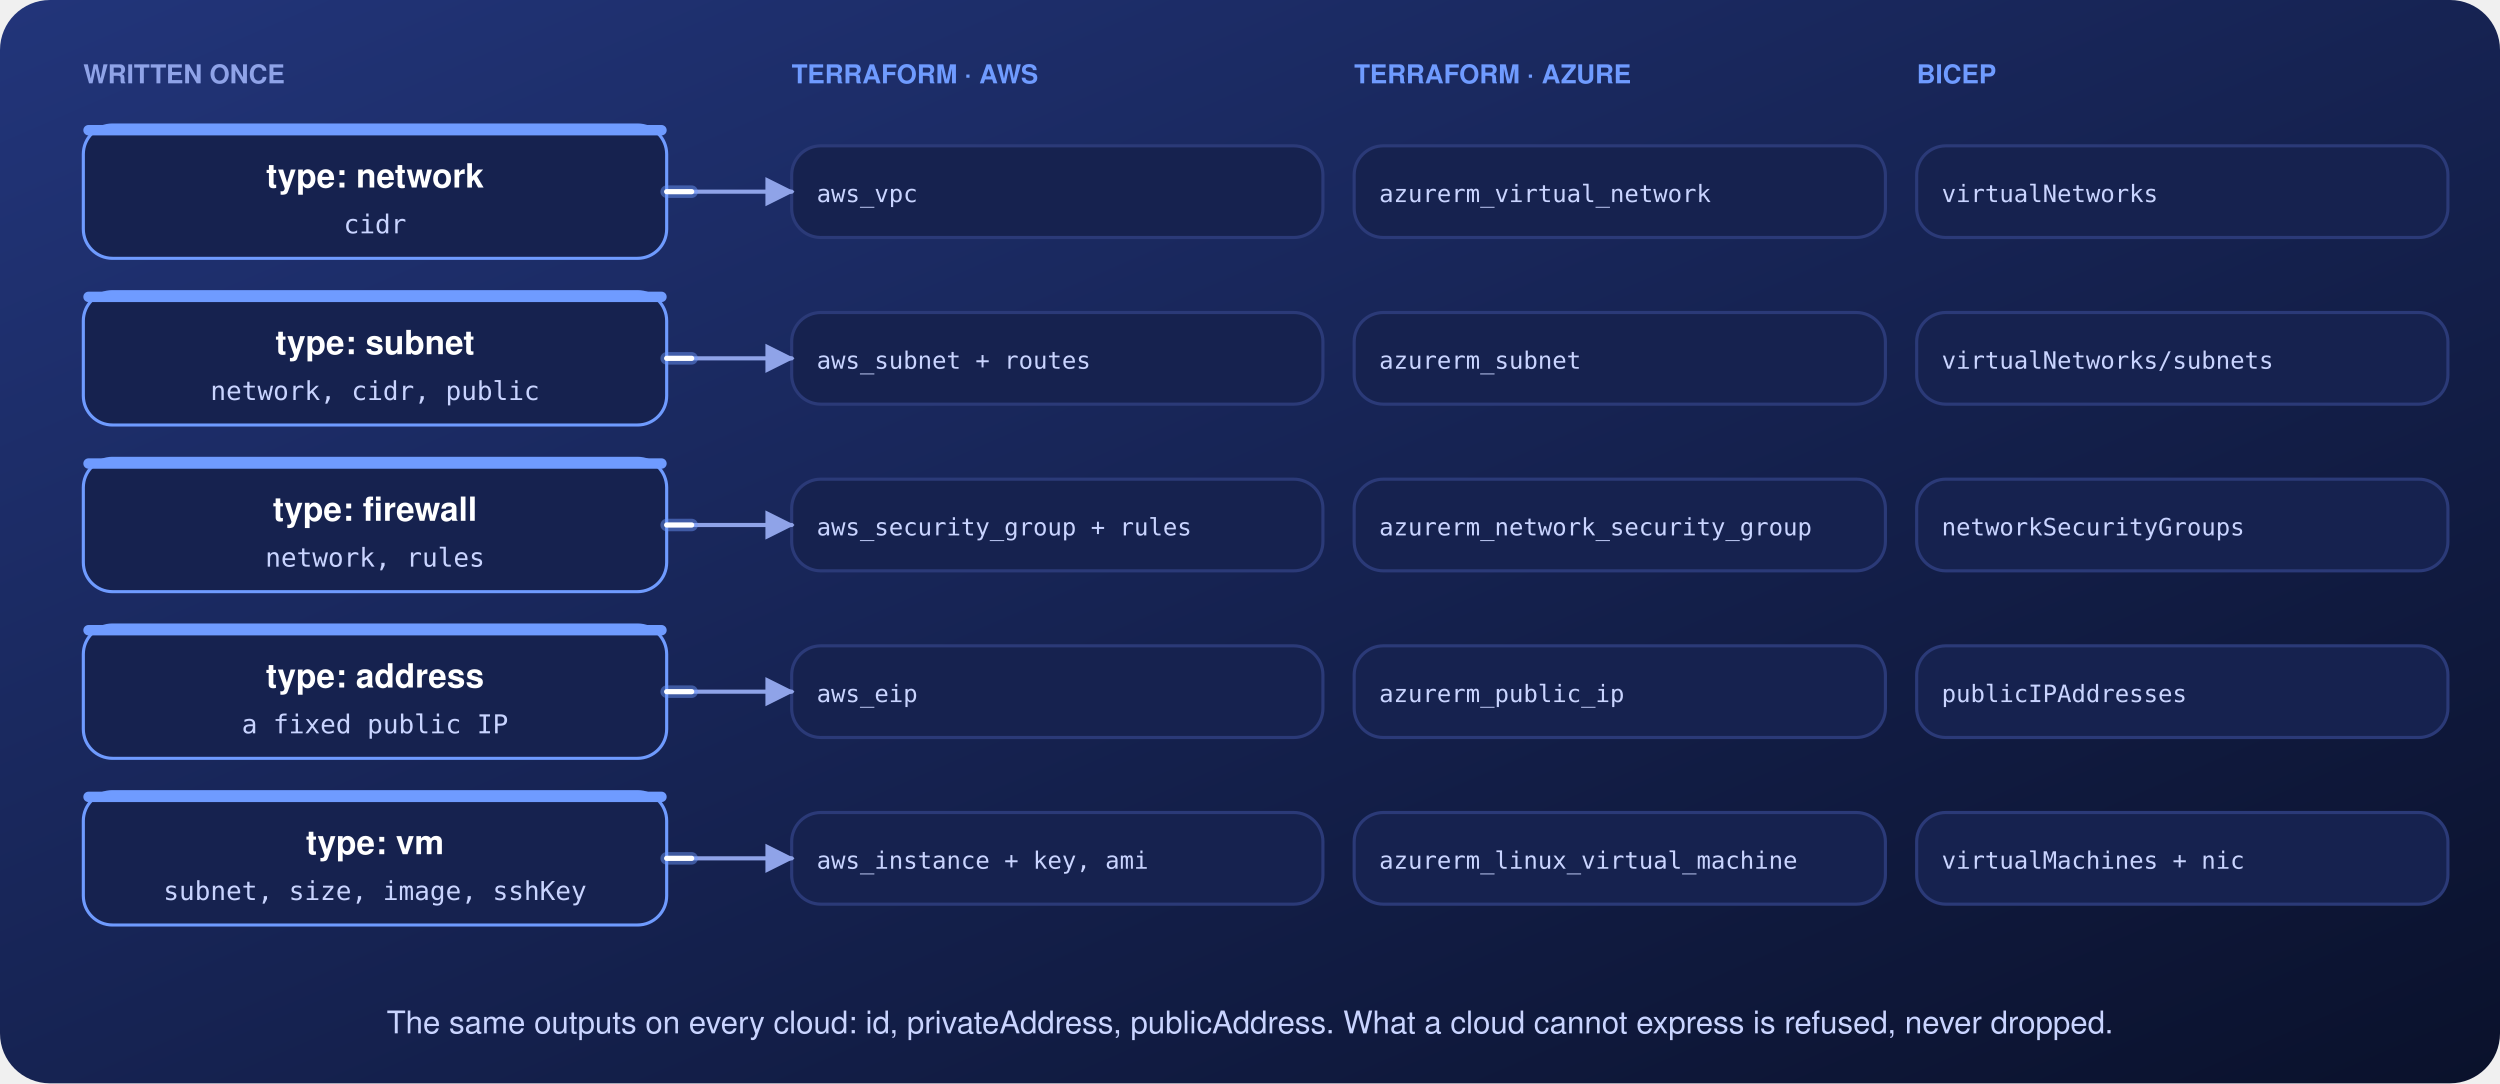
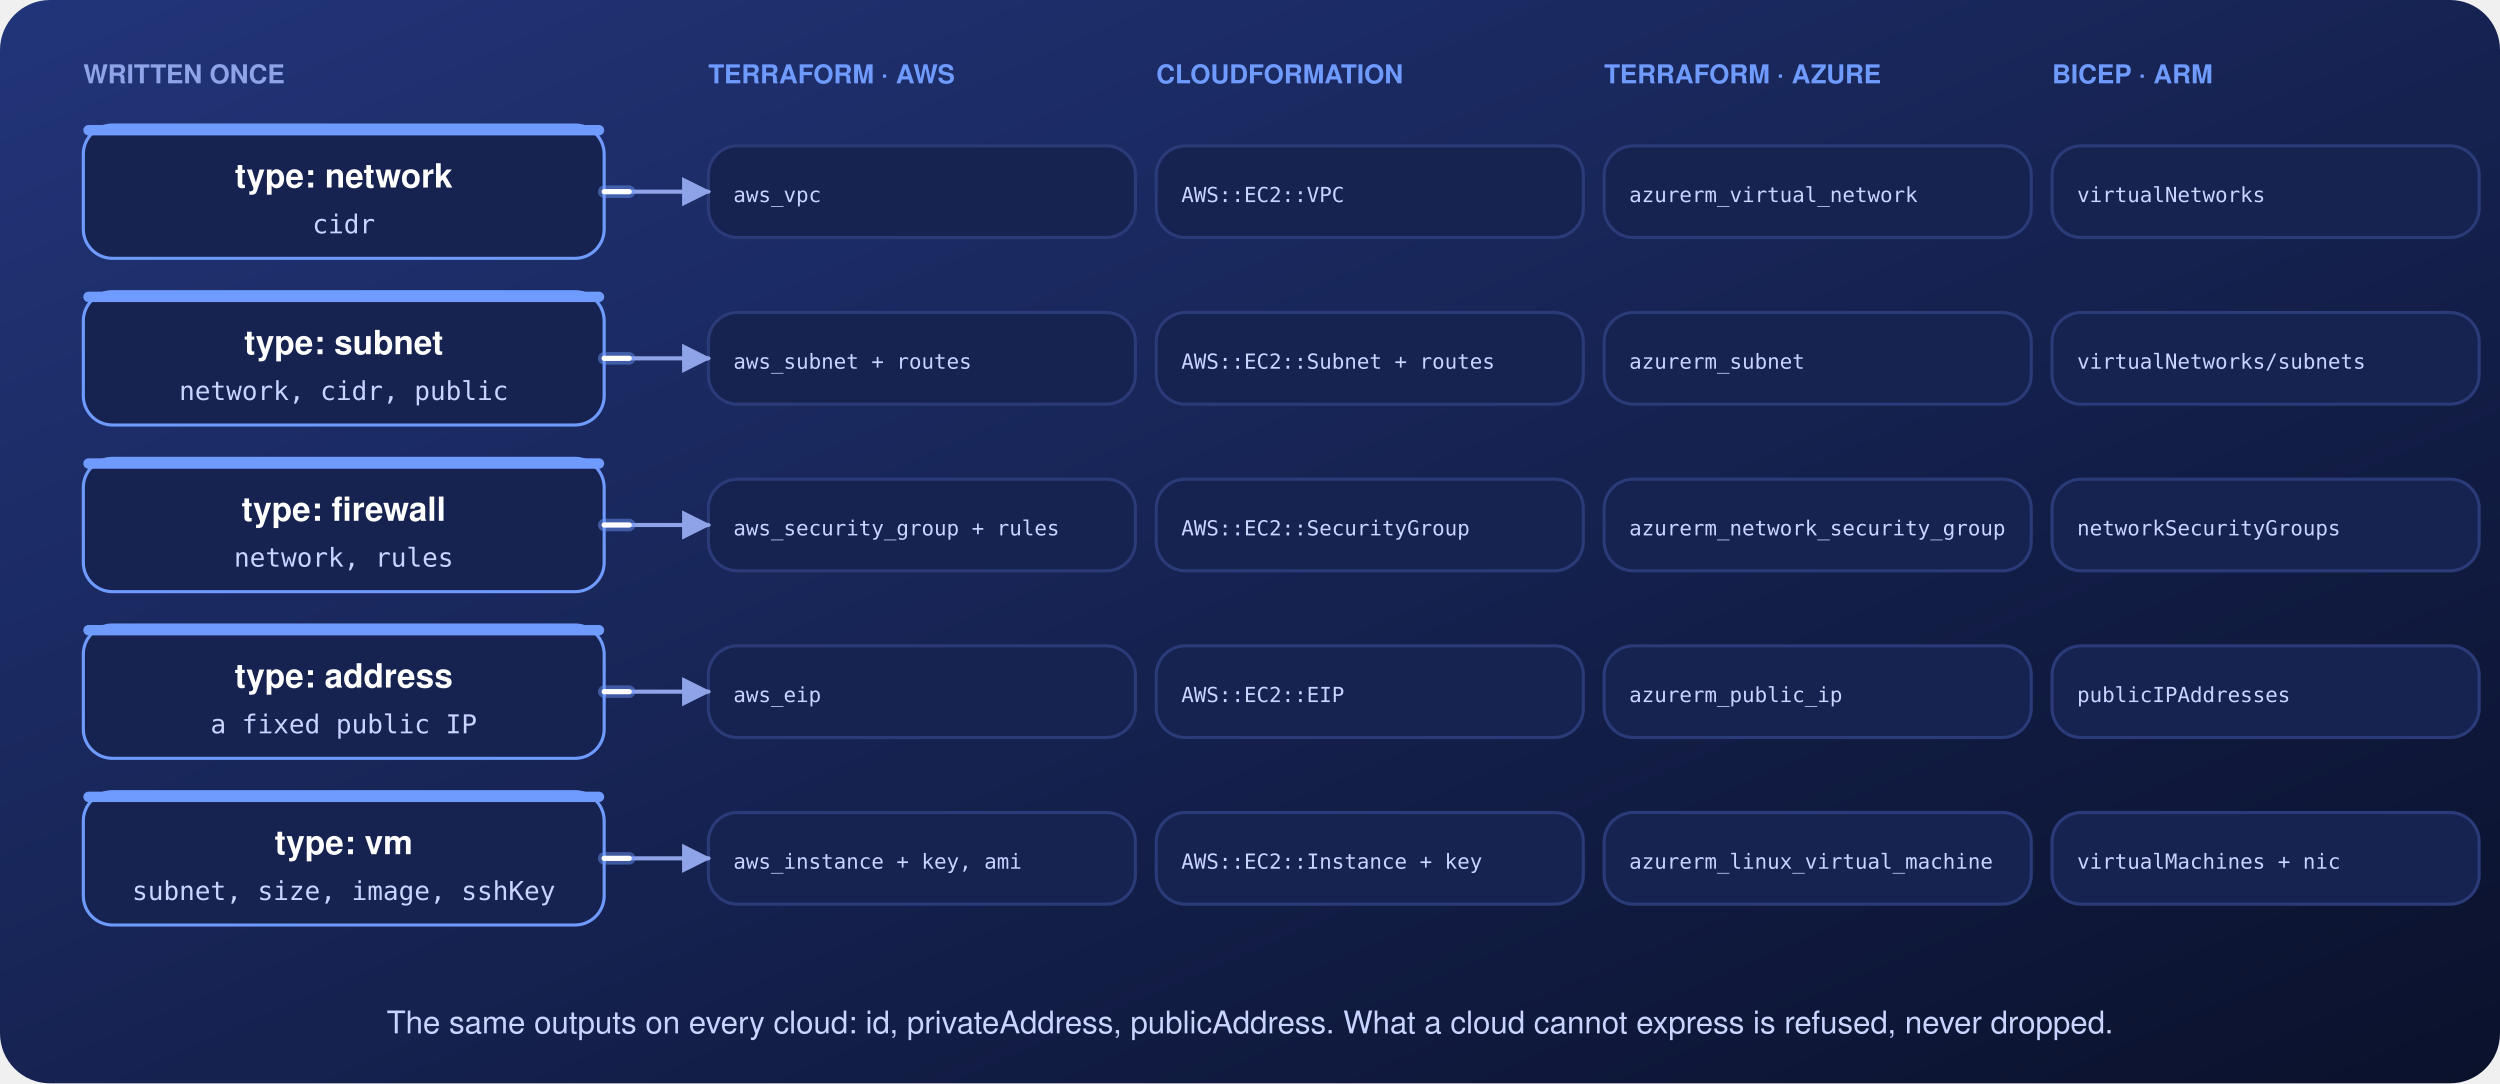
- <svg xmlns="http://www.w3.org/2000/svg" viewBox="0 0 1200 520" width="1200" height="520" role="img" aria-label="The common infrastructure types: network, subnet, firewall, address and vm written once, and the native resources Terraform for AWS, Terraform for Azure and Bicep compile each of them to">
+ <svg xmlns="http://www.w3.org/2000/svg" viewBox="0 0 1200 520" width="1200" height="520" role="img" aria-label="The common infrastructure types: network, subnet, firewall, address and vm written once, and the native resources Terraform for AWS, CloudFormation, Terraform for Azure, and Bicep and ARM compile each of them to">
  <style>.m-flow{stroke-dasharray:12 88;stroke-dashoffset:0;animation:m-travel var(--m-time,3s) linear infinite}
.m-flow.m-back{animation-direction:reverse}
.m-breathe{animation:m-breathe 3.2s ease-in-out infinite}
@keyframes m-travel{to{stroke-dashoffset:-100}}
@keyframes m-breathe{0%,100%{opacity:.45}50%{opacity:1}}
@media (prefers-reduced-motion:reduce){.m-flow{display:none}.m-breathe{animation:none;opacity:.85}}</style>
  <defs>
    <linearGradient id="g-bg" x1="0" y1="0" x2="1" y2="1">
      <stop offset="0" stop-color="#22357A" />
      <stop offset="1" stop-color="#0A112B" />
    </linearGradient>
    <marker id="g-arrow" viewBox="0 0 10 10" refX="9" refY="5" markerWidth="7" markerHeight="7" orient="auto-start-reverse">
      <path d="M0 0L10 5L0 10z" fill="#8FA3E8" />
    </marker>
  </defs>
  <rect width="1200" height="520" rx="24" fill="url(#g-bg)" />
  <text x="40" y="40" text-anchor="start" font-family="'Segoe UI', 'Helvetica Neue', Helvetica, Arial, sans-serif" font-size="12.5" font-weight="700" fill="#8FA3E8">WRITTEN ONCE</text>
-   <rect x="40" y="60" width="280" height="64" rx="14" fill="#16224F" stroke="#6F9BFF" stroke-width="1.5" />
-   <rect x="40" y="60" width="280" height="5" rx="2.5" fill="#6F9BFF" />
-   <text x="180" y="90" text-anchor="middle" font-family="'Segoe UI', 'Helvetica Neue', Helvetica, Arial, sans-serif" font-size="16" font-weight="700" fill="#FFFFFF">type: network</text>
-   <text x="180" y="112" text-anchor="middle" font-family="ui-monospace, 'Cascadia Mono', 'SF Mono', Menlo, Consolas, monospace" font-size="12.5" font-weight="400" fill="#C9D4FF">cidr</text>
-   <rect x="40" y="140" width="280" height="64" rx="14" fill="#16224F" stroke="#6F9BFF" stroke-width="1.5" />
-   <rect x="40" y="140" width="280" height="5" rx="2.5" fill="#6F9BFF" />
-   <text x="180" y="170" text-anchor="middle" font-family="'Segoe UI', 'Helvetica Neue', Helvetica, Arial, sans-serif" font-size="16" font-weight="700" fill="#FFFFFF">type: subnet</text>
-   <text x="180" y="192" text-anchor="middle" font-family="ui-monospace, 'Cascadia Mono', 'SF Mono', Menlo, Consolas, monospace" font-size="12.5" font-weight="400" fill="#C9D4FF">network, cidr, public</text>
-   <rect x="40" y="220" width="280" height="64" rx="14" fill="#16224F" stroke="#6F9BFF" stroke-width="1.5" />
-   <rect x="40" y="220" width="280" height="5" rx="2.5" fill="#6F9BFF" />
-   <text x="180" y="250" text-anchor="middle" font-family="'Segoe UI', 'Helvetica Neue', Helvetica, Arial, sans-serif" font-size="16" font-weight="700" fill="#FFFFFF">type: firewall</text>
-   <text x="180" y="272" text-anchor="middle" font-family="ui-monospace, 'Cascadia Mono', 'SF Mono', Menlo, Consolas, monospace" font-size="12.5" font-weight="400" fill="#C9D4FF">network, rules</text>
-   <rect x="40" y="300" width="280" height="64" rx="14" fill="#16224F" stroke="#6F9BFF" stroke-width="1.5" />
-   <rect x="40" y="300" width="280" height="5" rx="2.5" fill="#6F9BFF" />
-   <text x="180" y="330" text-anchor="middle" font-family="'Segoe UI', 'Helvetica Neue', Helvetica, Arial, sans-serif" font-size="16" font-weight="700" fill="#FFFFFF">type: address</text>
-   <text x="180" y="352" text-anchor="middle" font-family="ui-monospace, 'Cascadia Mono', 'SF Mono', Menlo, Consolas, monospace" font-size="12.5" font-weight="400" fill="#C9D4FF">a fixed public IP</text>
-   <rect x="40" y="380" width="280" height="64" rx="14" fill="#16224F" stroke="#6F9BFF" stroke-width="1.5" />
-   <rect x="40" y="380" width="280" height="5" rx="2.5" fill="#6F9BFF" />
-   <text x="180" y="410" text-anchor="middle" font-family="'Segoe UI', 'Helvetica Neue', Helvetica, Arial, sans-serif" font-size="16" font-weight="700" fill="#FFFFFF">type: vm</text>
-   <text x="180" y="432" text-anchor="middle" font-family="ui-monospace, 'Cascadia Mono', 'SF Mono', Menlo, Consolas, monospace" font-size="12.5" font-weight="400" fill="#C9D4FF">subnet, size, image, sshKey</text>
-   <text x="380" y="40" text-anchor="start" font-family="'Segoe UI', 'Helvetica Neue', Helvetica, Arial, sans-serif" font-size="12.5" font-weight="700" fill="#6F9BFF">TERRAFORM · AWS</text>
-   <rect x="380" y="70" width="255" height="44" rx="14" fill="#16224F" stroke="#2B3A78" stroke-width="1.5" />
-   <text x="392" y="97" text-anchor="start" font-family="ui-monospace, 'Cascadia Mono', 'SF Mono', Menlo, Consolas, monospace" font-size="11.5" font-weight="400" fill="#C9D4FF">aws_vpc</text>
-   <rect x="380" y="150" width="255" height="44" rx="14" fill="#16224F" stroke="#2B3A78" stroke-width="1.5" />
-   <text x="392" y="177" text-anchor="start" font-family="ui-monospace, 'Cascadia Mono', 'SF Mono', Menlo, Consolas, monospace" font-size="11.5" font-weight="400" fill="#C9D4FF">aws_subnet + routes</text>
-   <rect x="380" y="230" width="255" height="44" rx="14" fill="#16224F" stroke="#2B3A78" stroke-width="1.5" />
-   <text x="392" y="257" text-anchor="start" font-family="ui-monospace, 'Cascadia Mono', 'SF Mono', Menlo, Consolas, monospace" font-size="11.5" font-weight="400" fill="#C9D4FF">aws_security_group + rules</text>
-   <rect x="380" y="310" width="255" height="44" rx="14" fill="#16224F" stroke="#2B3A78" stroke-width="1.5" />
-   <text x="392" y="337" text-anchor="start" font-family="ui-monospace, 'Cascadia Mono', 'SF Mono', Menlo, Consolas, monospace" font-size="11.5" font-weight="400" fill="#C9D4FF">aws_eip</text>
-   <rect x="380" y="390" width="255" height="44" rx="14" fill="#16224F" stroke="#2B3A78" stroke-width="1.5" />
-   <text x="392" y="417" text-anchor="start" font-family="ui-monospace, 'Cascadia Mono', 'SF Mono', Menlo, Consolas, monospace" font-size="11.5" font-weight="400" fill="#C9D4FF">aws_instance + key, ami</text>
-   <text x="650" y="40" text-anchor="start" font-family="'Segoe UI', 'Helvetica Neue', Helvetica, Arial, sans-serif" font-size="12.5" font-weight="700" fill="#6F9BFF">TERRAFORM · AZURE</text>
-   <rect x="650" y="70" width="255" height="44" rx="14" fill="#16224F" stroke="#2B3A78" stroke-width="1.5" />
-   <text x="662" y="97" text-anchor="start" font-family="ui-monospace, 'Cascadia Mono', 'SF Mono', Menlo, Consolas, monospace" font-size="11.5" font-weight="400" fill="#C9D4FF">azurerm_virtual_network</text>
-   <rect x="650" y="150" width="255" height="44" rx="14" fill="#16224F" stroke="#2B3A78" stroke-width="1.5" />
-   <text x="662" y="177" text-anchor="start" font-family="ui-monospace, 'Cascadia Mono', 'SF Mono', Menlo, Consolas, monospace" font-size="11.5" font-weight="400" fill="#C9D4FF">azurerm_subnet</text>
-   <rect x="650" y="230" width="255" height="44" rx="14" fill="#16224F" stroke="#2B3A78" stroke-width="1.5" />
-   <text x="662" y="257" text-anchor="start" font-family="ui-monospace, 'Cascadia Mono', 'SF Mono', Menlo, Consolas, monospace" font-size="11.5" font-weight="400" fill="#C9D4FF">azurerm_network_security_group</text>
-   <rect x="650" y="310" width="255" height="44" rx="14" fill="#16224F" stroke="#2B3A78" stroke-width="1.5" />
-   <text x="662" y="337" text-anchor="start" font-family="ui-monospace, 'Cascadia Mono', 'SF Mono', Menlo, Consolas, monospace" font-size="11.5" font-weight="400" fill="#C9D4FF">azurerm_public_ip</text>
-   <rect x="650" y="390" width="255" height="44" rx="14" fill="#16224F" stroke="#2B3A78" stroke-width="1.5" />
-   <text x="662" y="417" text-anchor="start" font-family="ui-monospace, 'Cascadia Mono', 'SF Mono', Menlo, Consolas, monospace" font-size="11.5" font-weight="400" fill="#C9D4FF">azurerm_linux_virtual_machine</text>
-   <text x="920" y="40" text-anchor="start" font-family="'Segoe UI', 'Helvetica Neue', Helvetica, Arial, sans-serif" font-size="12.5" font-weight="700" fill="#6F9BFF">BICEP</text>
-   <rect x="920" y="70" width="255" height="44" rx="14" fill="#16224F" stroke="#2B3A78" stroke-width="1.5" />
-   <text x="932" y="97" text-anchor="start" font-family="ui-monospace, 'Cascadia Mono', 'SF Mono', Menlo, Consolas, monospace" font-size="11.5" font-weight="400" fill="#C9D4FF">virtualNetworks</text>
-   <rect x="920" y="150" width="255" height="44" rx="14" fill="#16224F" stroke="#2B3A78" stroke-width="1.5" />
-   <text x="932" y="177" text-anchor="start" font-family="ui-monospace, 'Cascadia Mono', 'SF Mono', Menlo, Consolas, monospace" font-size="11.5" font-weight="400" fill="#C9D4FF">virtualNetworks/subnets</text>
-   <rect x="920" y="230" width="255" height="44" rx="14" fill="#16224F" stroke="#2B3A78" stroke-width="1.5" />
-   <text x="932" y="257" text-anchor="start" font-family="ui-monospace, 'Cascadia Mono', 'SF Mono', Menlo, Consolas, monospace" font-size="11.5" font-weight="400" fill="#C9D4FF">networkSecurityGroups</text>
-   <rect x="920" y="310" width="255" height="44" rx="14" fill="#16224F" stroke="#2B3A78" stroke-width="1.5" />
-   <text x="932" y="337" text-anchor="start" font-family="ui-monospace, 'Cascadia Mono', 'SF Mono', Menlo, Consolas, monospace" font-size="11.5" font-weight="400" fill="#C9D4FF">publicIPAddresses</text>
-   <rect x="920" y="390" width="255" height="44" rx="14" fill="#16224F" stroke="#2B3A78" stroke-width="1.5" />
-   <text x="932" y="417" text-anchor="start" font-family="ui-monospace, 'Cascadia Mono', 'SF Mono', Menlo, Consolas, monospace" font-size="11.5" font-weight="400" fill="#C9D4FF">virtualMachines + nic</text>
-   <path d="M320 92C350 92 350 92 380 92" fill="none" stroke="#8FA3E8" stroke-width="2" stroke-linecap="round" marker-end="url(#g-arrow)" />
-   <path d="M320 92C350 92 350 92 380 92" fill="none" stroke="#6F9BFF" stroke-width="6" stroke-linecap="round" opacity=".45" pathLength="100" class="m-flow" style="--m-time:2.4s;animation-delay:-0s" />
-   <path d="M320 92C350 92 350 92 380 92" fill="none" stroke="#FFFFFF" stroke-width="2.5" stroke-linecap="round" pathLength="100" class="m-flow" style="--m-time:2.4s;animation-delay:-0s" />
-   <path d="M320 172C350 172 350 172 380 172" fill="none" stroke="#8FA3E8" stroke-width="2" stroke-linecap="round" marker-end="url(#g-arrow)" />
-   <path d="M320 172C350 172 350 172 380 172" fill="none" stroke="#6F9BFF" stroke-width="6" stroke-linecap="round" opacity=".45" pathLength="100" class="m-flow" style="--m-time:2.4s;animation-delay:-0.35s" />
-   <path d="M320 172C350 172 350 172 380 172" fill="none" stroke="#FFFFFF" stroke-width="2.5" stroke-linecap="round" pathLength="100" class="m-flow" style="--m-time:2.4s;animation-delay:-0.35s" />
-   <path d="M320 252C350 252 350 252 380 252" fill="none" stroke="#8FA3E8" stroke-width="2" stroke-linecap="round" marker-end="url(#g-arrow)" />
-   <path d="M320 252C350 252 350 252 380 252" fill="none" stroke="#6F9BFF" stroke-width="6" stroke-linecap="round" opacity=".45" pathLength="100" class="m-flow" style="--m-time:2.4s;animation-delay:-0.7s" />
-   <path d="M320 252C350 252 350 252 380 252" fill="none" stroke="#FFFFFF" stroke-width="2.5" stroke-linecap="round" pathLength="100" class="m-flow" style="--m-time:2.4s;animation-delay:-0.7s" />
-   <path d="M320 332C350 332 350 332 380 332" fill="none" stroke="#8FA3E8" stroke-width="2" stroke-linecap="round" marker-end="url(#g-arrow)" />
-   <path d="M320 332C350 332 350 332 380 332" fill="none" stroke="#6F9BFF" stroke-width="6" stroke-linecap="round" opacity=".45" pathLength="100" class="m-flow" style="--m-time:2.4s;animation-delay:-1.05s" />
-   <path d="M320 332C350 332 350 332 380 332" fill="none" stroke="#FFFFFF" stroke-width="2.5" stroke-linecap="round" pathLength="100" class="m-flow" style="--m-time:2.4s;animation-delay:-1.05s" />
-   <path d="M320 412C350 412 350 412 380 412" fill="none" stroke="#8FA3E8" stroke-width="2" stroke-linecap="round" marker-end="url(#g-arrow)" />
-   <path d="M320 412C350 412 350 412 380 412" fill="none" stroke="#6F9BFF" stroke-width="6" stroke-linecap="round" opacity=".45" pathLength="100" class="m-flow" style="--m-time:2.4s;animation-delay:-1.4s" />
-   <path d="M320 412C350 412 350 412 380 412" fill="none" stroke="#FFFFFF" stroke-width="2.5" stroke-linecap="round" pathLength="100" class="m-flow" style="--m-time:2.4s;animation-delay:-1.4s" />
+   <rect x="40" y="60" width="250" height="64" rx="14" fill="#16224F" stroke="#6F9BFF" stroke-width="1.5" />
+   <rect x="40" y="60" width="250" height="5" rx="2.5" fill="#6F9BFF" />
+   <text x="165" y="90" text-anchor="middle" font-family="'Segoe UI', 'Helvetica Neue', Helvetica, Arial, sans-serif" font-size="16" font-weight="700" fill="#FFFFFF">type: network</text>
+   <text x="165" y="112" text-anchor="middle" font-family="ui-monospace, 'Cascadia Mono', 'SF Mono', Menlo, Consolas, monospace" font-size="12.5" font-weight="400" fill="#C9D4FF">cidr</text>
+   <rect x="40" y="140" width="250" height="64" rx="14" fill="#16224F" stroke="#6F9BFF" stroke-width="1.5" />
+   <rect x="40" y="140" width="250" height="5" rx="2.5" fill="#6F9BFF" />
+   <text x="165" y="170" text-anchor="middle" font-family="'Segoe UI', 'Helvetica Neue', Helvetica, Arial, sans-serif" font-size="16" font-weight="700" fill="#FFFFFF">type: subnet</text>
+   <text x="165" y="192" text-anchor="middle" font-family="ui-monospace, 'Cascadia Mono', 'SF Mono', Menlo, Consolas, monospace" font-size="12.5" font-weight="400" fill="#C9D4FF">network, cidr, public</text>
+   <rect x="40" y="220" width="250" height="64" rx="14" fill="#16224F" stroke="#6F9BFF" stroke-width="1.5" />
+   <rect x="40" y="220" width="250" height="5" rx="2.5" fill="#6F9BFF" />
+   <text x="165" y="250" text-anchor="middle" font-family="'Segoe UI', 'Helvetica Neue', Helvetica, Arial, sans-serif" font-size="16" font-weight="700" fill="#FFFFFF">type: firewall</text>
+   <text x="165" y="272" text-anchor="middle" font-family="ui-monospace, 'Cascadia Mono', 'SF Mono', Menlo, Consolas, monospace" font-size="12.5" font-weight="400" fill="#C9D4FF">network, rules</text>
+   <rect x="40" y="300" width="250" height="64" rx="14" fill="#16224F" stroke="#6F9BFF" stroke-width="1.5" />
+   <rect x="40" y="300" width="250" height="5" rx="2.5" fill="#6F9BFF" />
+   <text x="165" y="330" text-anchor="middle" font-family="'Segoe UI', 'Helvetica Neue', Helvetica, Arial, sans-serif" font-size="16" font-weight="700" fill="#FFFFFF">type: address</text>
+   <text x="165" y="352" text-anchor="middle" font-family="ui-monospace, 'Cascadia Mono', 'SF Mono', Menlo, Consolas, monospace" font-size="12.5" font-weight="400" fill="#C9D4FF">a fixed public IP</text>
+   <rect x="40" y="380" width="250" height="64" rx="14" fill="#16224F" stroke="#6F9BFF" stroke-width="1.5" />
+   <rect x="40" y="380" width="250" height="5" rx="2.5" fill="#6F9BFF" />
+   <text x="165" y="410" text-anchor="middle" font-family="'Segoe UI', 'Helvetica Neue', Helvetica, Arial, sans-serif" font-size="16" font-weight="700" fill="#FFFFFF">type: vm</text>
+   <text x="165" y="432" text-anchor="middle" font-family="ui-monospace, 'Cascadia Mono', 'SF Mono', Menlo, Consolas, monospace" font-size="12.5" font-weight="400" fill="#C9D4FF">subnet, size, image, sshKey</text>
+   <text x="340" y="40" text-anchor="start" font-family="'Segoe UI', 'Helvetica Neue', Helvetica, Arial, sans-serif" font-size="12.5" font-weight="700" fill="#6F9BFF">TERRAFORM · AWS</text>
+   <rect x="340" y="70" width="205" height="44" rx="14" fill="#16224F" stroke="#2B3A78" stroke-width="1.5" />
+   <text x="352" y="97" text-anchor="start" font-family="ui-monospace, 'Cascadia Mono', 'SF Mono', Menlo, Consolas, monospace" font-size="10" font-weight="400" fill="#C9D4FF">aws_vpc</text>
+   <rect x="340" y="150" width="205" height="44" rx="14" fill="#16224F" stroke="#2B3A78" stroke-width="1.5" />
+   <text x="352" y="177" text-anchor="start" font-family="ui-monospace, 'Cascadia Mono', 'SF Mono', Menlo, Consolas, monospace" font-size="10" font-weight="400" fill="#C9D4FF">aws_subnet + routes</text>
+   <rect x="340" y="230" width="205" height="44" rx="14" fill="#16224F" stroke="#2B3A78" stroke-width="1.5" />
+   <text x="352" y="257" text-anchor="start" font-family="ui-monospace, 'Cascadia Mono', 'SF Mono', Menlo, Consolas, monospace" font-size="10" font-weight="400" fill="#C9D4FF">aws_security_group + rules</text>
+   <rect x="340" y="310" width="205" height="44" rx="14" fill="#16224F" stroke="#2B3A78" stroke-width="1.5" />
+   <text x="352" y="337" text-anchor="start" font-family="ui-monospace, 'Cascadia Mono', 'SF Mono', Menlo, Consolas, monospace" font-size="10" font-weight="400" fill="#C9D4FF">aws_eip</text>
+   <rect x="340" y="390" width="205" height="44" rx="14" fill="#16224F" stroke="#2B3A78" stroke-width="1.5" />
+   <text x="352" y="417" text-anchor="start" font-family="ui-monospace, 'Cascadia Mono', 'SF Mono', Menlo, Consolas, monospace" font-size="10" font-weight="400" fill="#C9D4FF">aws_instance + key, ami</text>
+   <text x="555" y="40" text-anchor="start" font-family="'Segoe UI', 'Helvetica Neue', Helvetica, Arial, sans-serif" font-size="12.5" font-weight="700" fill="#6F9BFF">CLOUDFORMATION</text>
+   <rect x="555" y="70" width="205" height="44" rx="14" fill="#16224F" stroke="#2B3A78" stroke-width="1.5" />
+   <text x="567" y="97" text-anchor="start" font-family="ui-monospace, 'Cascadia Mono', 'SF Mono', Menlo, Consolas, monospace" font-size="10" font-weight="400" fill="#C9D4FF">AWS::EC2::VPC</text>
+   <rect x="555" y="150" width="205" height="44" rx="14" fill="#16224F" stroke="#2B3A78" stroke-width="1.5" />
+   <text x="567" y="177" text-anchor="start" font-family="ui-monospace, 'Cascadia Mono', 'SF Mono', Menlo, Consolas, monospace" font-size="10" font-weight="400" fill="#C9D4FF">AWS::EC2::Subnet + routes</text>
+   <rect x="555" y="230" width="205" height="44" rx="14" fill="#16224F" stroke="#2B3A78" stroke-width="1.5" />
+   <text x="567" y="257" text-anchor="start" font-family="ui-monospace, 'Cascadia Mono', 'SF Mono', Menlo, Consolas, monospace" font-size="10" font-weight="400" fill="#C9D4FF">AWS::EC2::SecurityGroup</text>
+   <rect x="555" y="310" width="205" height="44" rx="14" fill="#16224F" stroke="#2B3A78" stroke-width="1.5" />
+   <text x="567" y="337" text-anchor="start" font-family="ui-monospace, 'Cascadia Mono', 'SF Mono', Menlo, Consolas, monospace" font-size="10" font-weight="400" fill="#C9D4FF">AWS::EC2::EIP</text>
+   <rect x="555" y="390" width="205" height="44" rx="14" fill="#16224F" stroke="#2B3A78" stroke-width="1.5" />
+   <text x="567" y="417" text-anchor="start" font-family="ui-monospace, 'Cascadia Mono', 'SF Mono', Menlo, Consolas, monospace" font-size="10" font-weight="400" fill="#C9D4FF">AWS::EC2::Instance + key</text>
+   <text x="770" y="40" text-anchor="start" font-family="'Segoe UI', 'Helvetica Neue', Helvetica, Arial, sans-serif" font-size="12.5" font-weight="700" fill="#6F9BFF">TERRAFORM · AZURE</text>
+   <rect x="770" y="70" width="205" height="44" rx="14" fill="#16224F" stroke="#2B3A78" stroke-width="1.5" />
+   <text x="782" y="97" text-anchor="start" font-family="ui-monospace, 'Cascadia Mono', 'SF Mono', Menlo, Consolas, monospace" font-size="10" font-weight="400" fill="#C9D4FF">azurerm_virtual_network</text>
+   <rect x="770" y="150" width="205" height="44" rx="14" fill="#16224F" stroke="#2B3A78" stroke-width="1.5" />
+   <text x="782" y="177" text-anchor="start" font-family="ui-monospace, 'Cascadia Mono', 'SF Mono', Menlo, Consolas, monospace" font-size="10" font-weight="400" fill="#C9D4FF">azurerm_subnet</text>
+   <rect x="770" y="230" width="205" height="44" rx="14" fill="#16224F" stroke="#2B3A78" stroke-width="1.5" />
+   <text x="782" y="257" text-anchor="start" font-family="ui-monospace, 'Cascadia Mono', 'SF Mono', Menlo, Consolas, monospace" font-size="10" font-weight="400" fill="#C9D4FF">azurerm_network_security_group</text>
+   <rect x="770" y="310" width="205" height="44" rx="14" fill="#16224F" stroke="#2B3A78" stroke-width="1.5" />
+   <text x="782" y="337" text-anchor="start" font-family="ui-monospace, 'Cascadia Mono', 'SF Mono', Menlo, Consolas, monospace" font-size="10" font-weight="400" fill="#C9D4FF">azurerm_public_ip</text>
+   <rect x="770" y="390" width="205" height="44" rx="14" fill="#16224F" stroke="#2B3A78" stroke-width="1.5" />
+   <text x="782" y="417" text-anchor="start" font-family="ui-monospace, 'Cascadia Mono', 'SF Mono', Menlo, Consolas, monospace" font-size="10" font-weight="400" fill="#C9D4FF">azurerm_linux_virtual_machine</text>
+   <text x="985" y="40" text-anchor="start" font-family="'Segoe UI', 'Helvetica Neue', Helvetica, Arial, sans-serif" font-size="12.5" font-weight="700" fill="#6F9BFF">BICEP · ARM</text>
+   <rect x="985" y="70" width="205" height="44" rx="14" fill="#16224F" stroke="#2B3A78" stroke-width="1.5" />
+   <text x="997" y="97" text-anchor="start" font-family="ui-monospace, 'Cascadia Mono', 'SF Mono', Menlo, Consolas, monospace" font-size="10" font-weight="400" fill="#C9D4FF">virtualNetworks</text>
+   <rect x="985" y="150" width="205" height="44" rx="14" fill="#16224F" stroke="#2B3A78" stroke-width="1.5" />
+   <text x="997" y="177" text-anchor="start" font-family="ui-monospace, 'Cascadia Mono', 'SF Mono', Menlo, Consolas, monospace" font-size="10" font-weight="400" fill="#C9D4FF">virtualNetworks/subnets</text>
+   <rect x="985" y="230" width="205" height="44" rx="14" fill="#16224F" stroke="#2B3A78" stroke-width="1.5" />
+   <text x="997" y="257" text-anchor="start" font-family="ui-monospace, 'Cascadia Mono', 'SF Mono', Menlo, Consolas, monospace" font-size="10" font-weight="400" fill="#C9D4FF">networkSecurityGroups</text>
+   <rect x="985" y="310" width="205" height="44" rx="14" fill="#16224F" stroke="#2B3A78" stroke-width="1.5" />
+   <text x="997" y="337" text-anchor="start" font-family="ui-monospace, 'Cascadia Mono', 'SF Mono', Menlo, Consolas, monospace" font-size="10" font-weight="400" fill="#C9D4FF">publicIPAddresses</text>
+   <rect x="985" y="390" width="205" height="44" rx="14" fill="#16224F" stroke="#2B3A78" stroke-width="1.5" />
+   <text x="997" y="417" text-anchor="start" font-family="ui-monospace, 'Cascadia Mono', 'SF Mono', Menlo, Consolas, monospace" font-size="10" font-weight="400" fill="#C9D4FF">virtualMachines + nic</text>
+   <path d="M290 92C315 92 315 92 340 92" fill="none" stroke="#8FA3E8" stroke-width="2" stroke-linecap="round" marker-end="url(#g-arrow)" />
+   <path d="M290 92C315 92 315 92 340 92" fill="none" stroke="#6F9BFF" stroke-width="6" stroke-linecap="round" opacity=".45" pathLength="100" class="m-flow" style="--m-time:2.4s;animation-delay:-0s" />
+   <path d="M290 92C315 92 315 92 340 92" fill="none" stroke="#FFFFFF" stroke-width="2.5" stroke-linecap="round" pathLength="100" class="m-flow" style="--m-time:2.4s;animation-delay:-0s" />
+   <path d="M290 172C315 172 315 172 340 172" fill="none" stroke="#8FA3E8" stroke-width="2" stroke-linecap="round" marker-end="url(#g-arrow)" />
+   <path d="M290 172C315 172 315 172 340 172" fill="none" stroke="#6F9BFF" stroke-width="6" stroke-linecap="round" opacity=".45" pathLength="100" class="m-flow" style="--m-time:2.4s;animation-delay:-0.35s" />
+   <path d="M290 172C315 172 315 172 340 172" fill="none" stroke="#FFFFFF" stroke-width="2.5" stroke-linecap="round" pathLength="100" class="m-flow" style="--m-time:2.4s;animation-delay:-0.35s" />
+   <path d="M290 252C315 252 315 252 340 252" fill="none" stroke="#8FA3E8" stroke-width="2" stroke-linecap="round" marker-end="url(#g-arrow)" />
+   <path d="M290 252C315 252 315 252 340 252" fill="none" stroke="#6F9BFF" stroke-width="6" stroke-linecap="round" opacity=".45" pathLength="100" class="m-flow" style="--m-time:2.4s;animation-delay:-0.7s" />
+   <path d="M290 252C315 252 315 252 340 252" fill="none" stroke="#FFFFFF" stroke-width="2.5" stroke-linecap="round" pathLength="100" class="m-flow" style="--m-time:2.4s;animation-delay:-0.7s" />
+   <path d="M290 332C315 332 315 332 340 332" fill="none" stroke="#8FA3E8" stroke-width="2" stroke-linecap="round" marker-end="url(#g-arrow)" />
+   <path d="M290 332C315 332 315 332 340 332" fill="none" stroke="#6F9BFF" stroke-width="6" stroke-linecap="round" opacity=".45" pathLength="100" class="m-flow" style="--m-time:2.4s;animation-delay:-1.05s" />
+   <path d="M290 332C315 332 315 332 340 332" fill="none" stroke="#FFFFFF" stroke-width="2.5" stroke-linecap="round" pathLength="100" class="m-flow" style="--m-time:2.4s;animation-delay:-1.05s" />
+   <path d="M290 412C315 412 315 412 340 412" fill="none" stroke="#8FA3E8" stroke-width="2" stroke-linecap="round" marker-end="url(#g-arrow)" />
+   <path d="M290 412C315 412 315 412 340 412" fill="none" stroke="#6F9BFF" stroke-width="6" stroke-linecap="round" opacity=".45" pathLength="100" class="m-flow" style="--m-time:2.4s;animation-delay:-1.4s" />
+   <path d="M290 412C315 412 315 412 340 412" fill="none" stroke="#FFFFFF" stroke-width="2.5" stroke-linecap="round" pathLength="100" class="m-flow" style="--m-time:2.4s;animation-delay:-1.4s" />
  <text x="600" y="496" text-anchor="middle" font-family="'Segoe UI', 'Helvetica Neue', Helvetica, Arial, sans-serif" font-size="15" font-weight="400" fill="#C9D4FF">The same outputs on every cloud: id, privateAddress, publicAddress. What a cloud cannot express is refused, never dropped.</text>
</svg>
